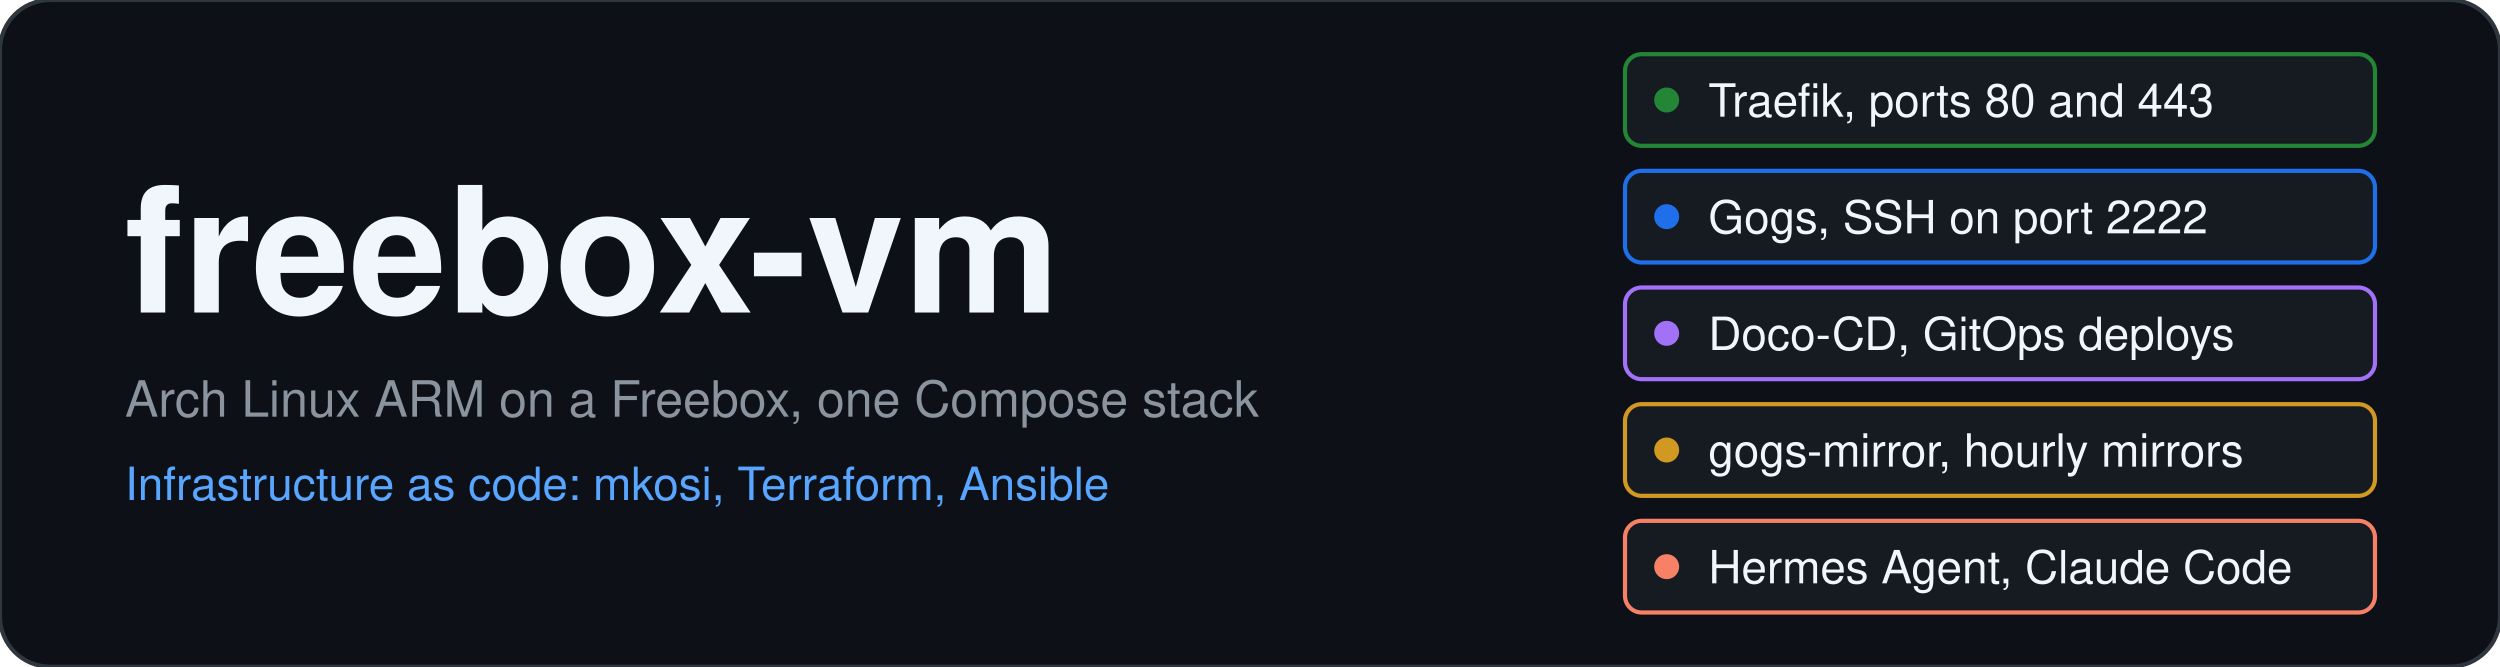
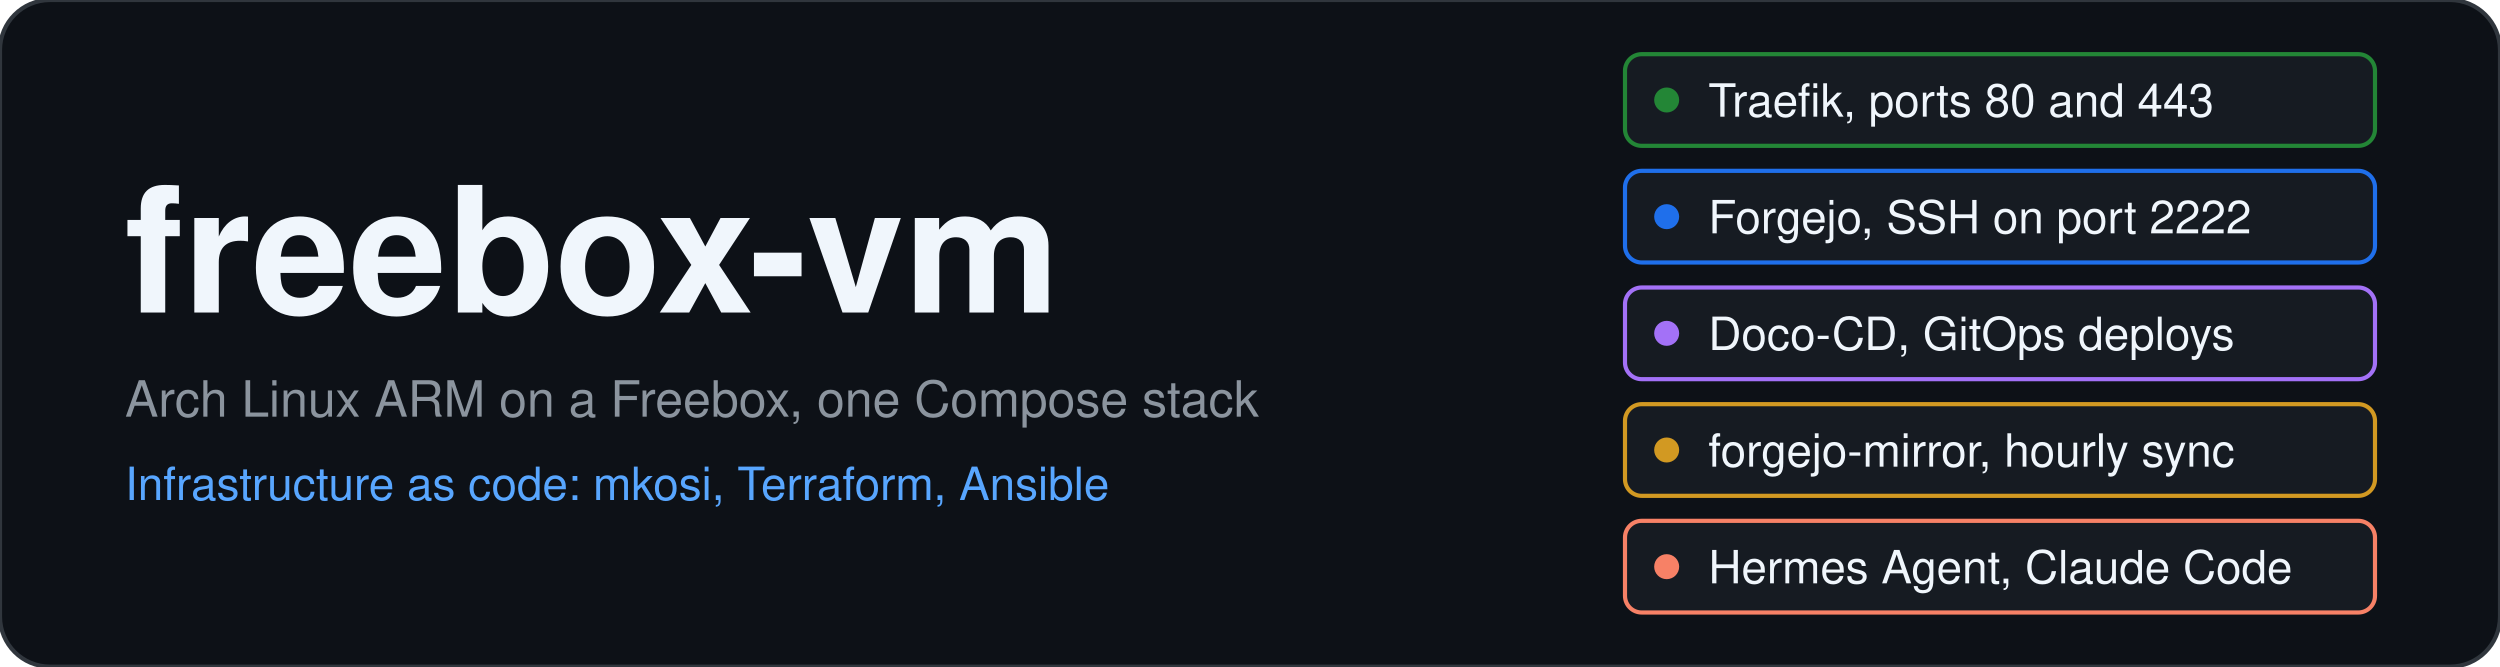
<svg xmlns="http://www.w3.org/2000/svg" viewBox="0 0 1200 320" width="100%" role="img" aria-labelledby="title desc">
  <rect x="0" y="0" width="1200" height="320" rx="24" fill="#0d1117" stroke="#30363d" stroke-width="2" />
  <g font-family="-apple-system, BlinkMacSystemFont, 'Segoe UI', Helvetica, Arial, sans-serif">
    <text x="60" y="150" font-size="84" font-weight="700" fill="#f0f6fc">freebox-vm</text>
    <text x="60" y="200" font-size="24" fill="#8b949e">Arch Linux ARM on a Freebox, one Compose stack</text>
    <text x="60" y="240" font-size="22" fill="#58a6ff">Infrastructure as code: mkosi, Terraform, Ansible</text>
    <rect x="780" y="26" width="360" height="44" rx="8" fill="#161b22" stroke="#238636" stroke-width="2" />
    <circle cx="800" cy="48" r="6" fill="#238636" />
    <text x="820" y="56" font-size="22" fill="#f0f6fc">Traefik, ports 80 and 443</text>
    <rect x="780" y="82" width="360" height="44" rx="8" fill="#161b22" stroke="#1f6feb" stroke-width="2" />
    <circle cx="800" cy="104" r="6" fill="#1f6feb" />
-     <text x="820" y="112" font-size="22" fill="#f0f6fc">Gogs, SSH on port 2222</text>
+     <text x="820" y="112" font-size="22" fill="#f0f6fc">Forgejo, SSH on port 2222</text>
    <rect x="780" y="138" width="360" height="44" rx="8" fill="#161b22" stroke="#a371f7" stroke-width="2" />
    <circle cx="800" cy="160" r="6" fill="#a371f7" />
    <text x="820" y="168" font-size="22" fill="#f0f6fc">Doco-CD, GitOps deploys</text>
    <rect x="780" y="194" width="360" height="44" rx="8" fill="#161b22" stroke="#d29922" stroke-width="2" />
    <circle cx="800" cy="216" r="6" fill="#d29922" />
-     <text x="820" y="224" font-size="22" fill="#f0f6fc">gogs-mirror, hourly mirrors</text>
+     <text x="820" y="224" font-size="22" fill="#f0f6fc">forgejo-mirror, hourly sync</text>
    <rect x="780" y="250" width="360" height="44" rx="8" fill="#161b22" stroke="#f78166" stroke-width="2" />
    <circle cx="800" cy="272" r="6" fill="#f78166" />
    <text x="820" y="280" font-size="22" fill="#f0f6fc">Hermes Agent, Claude Code</text>
  </g>
</svg>
